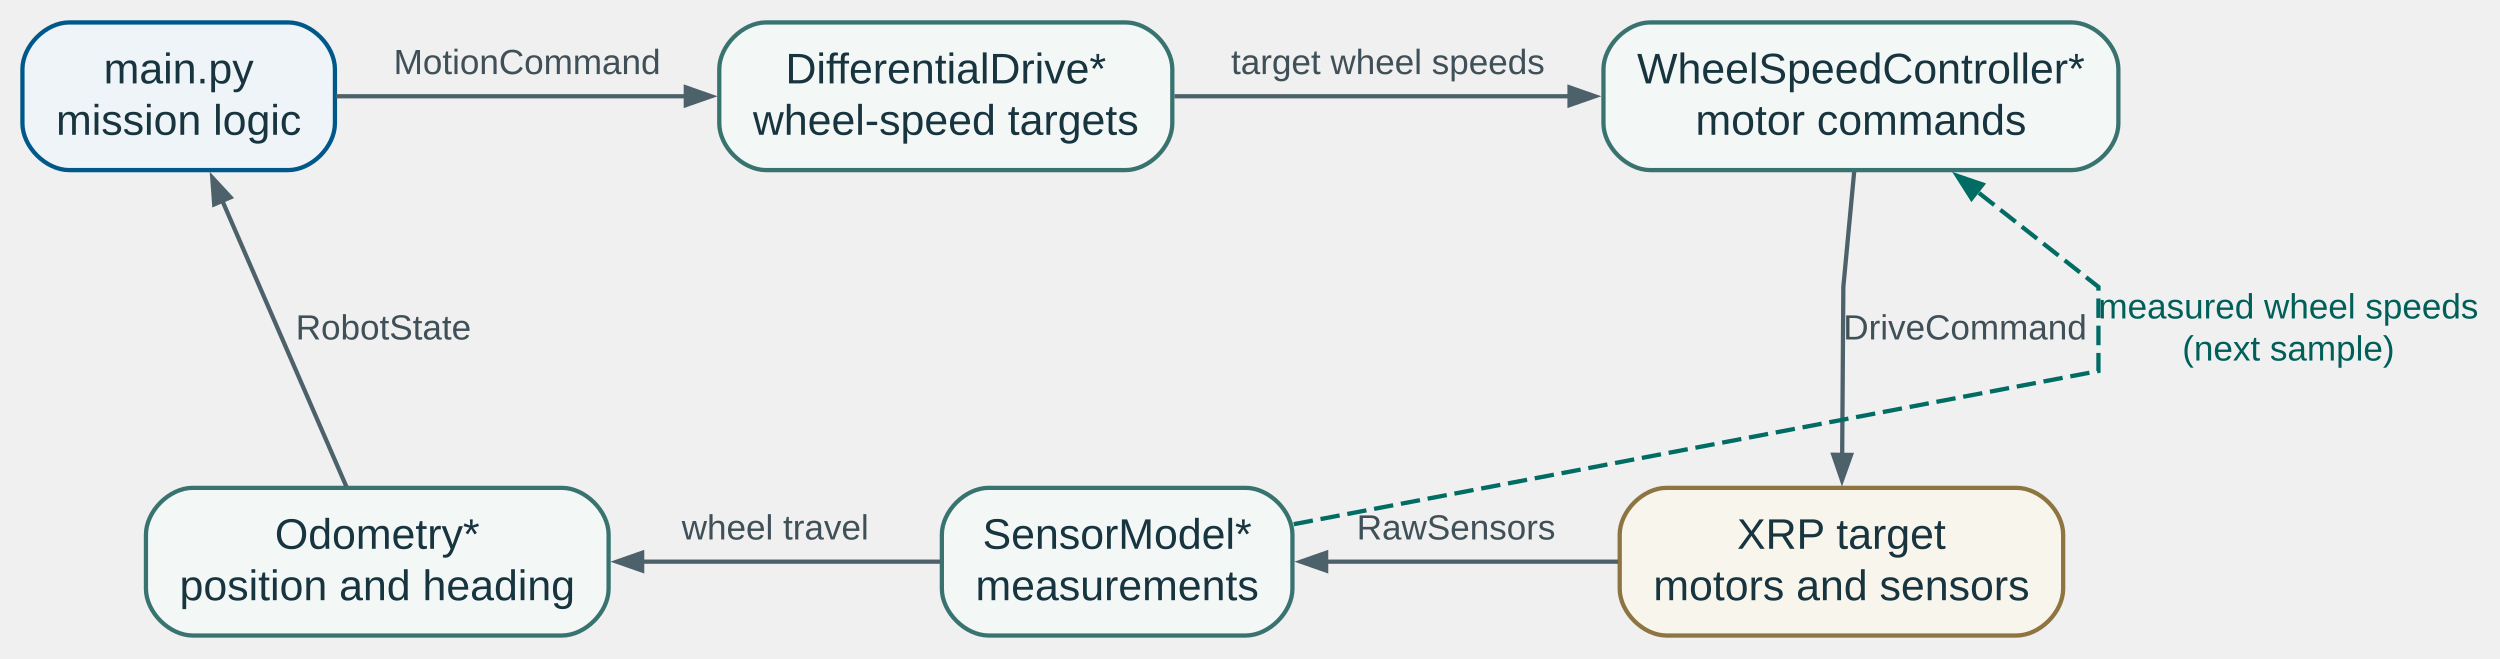
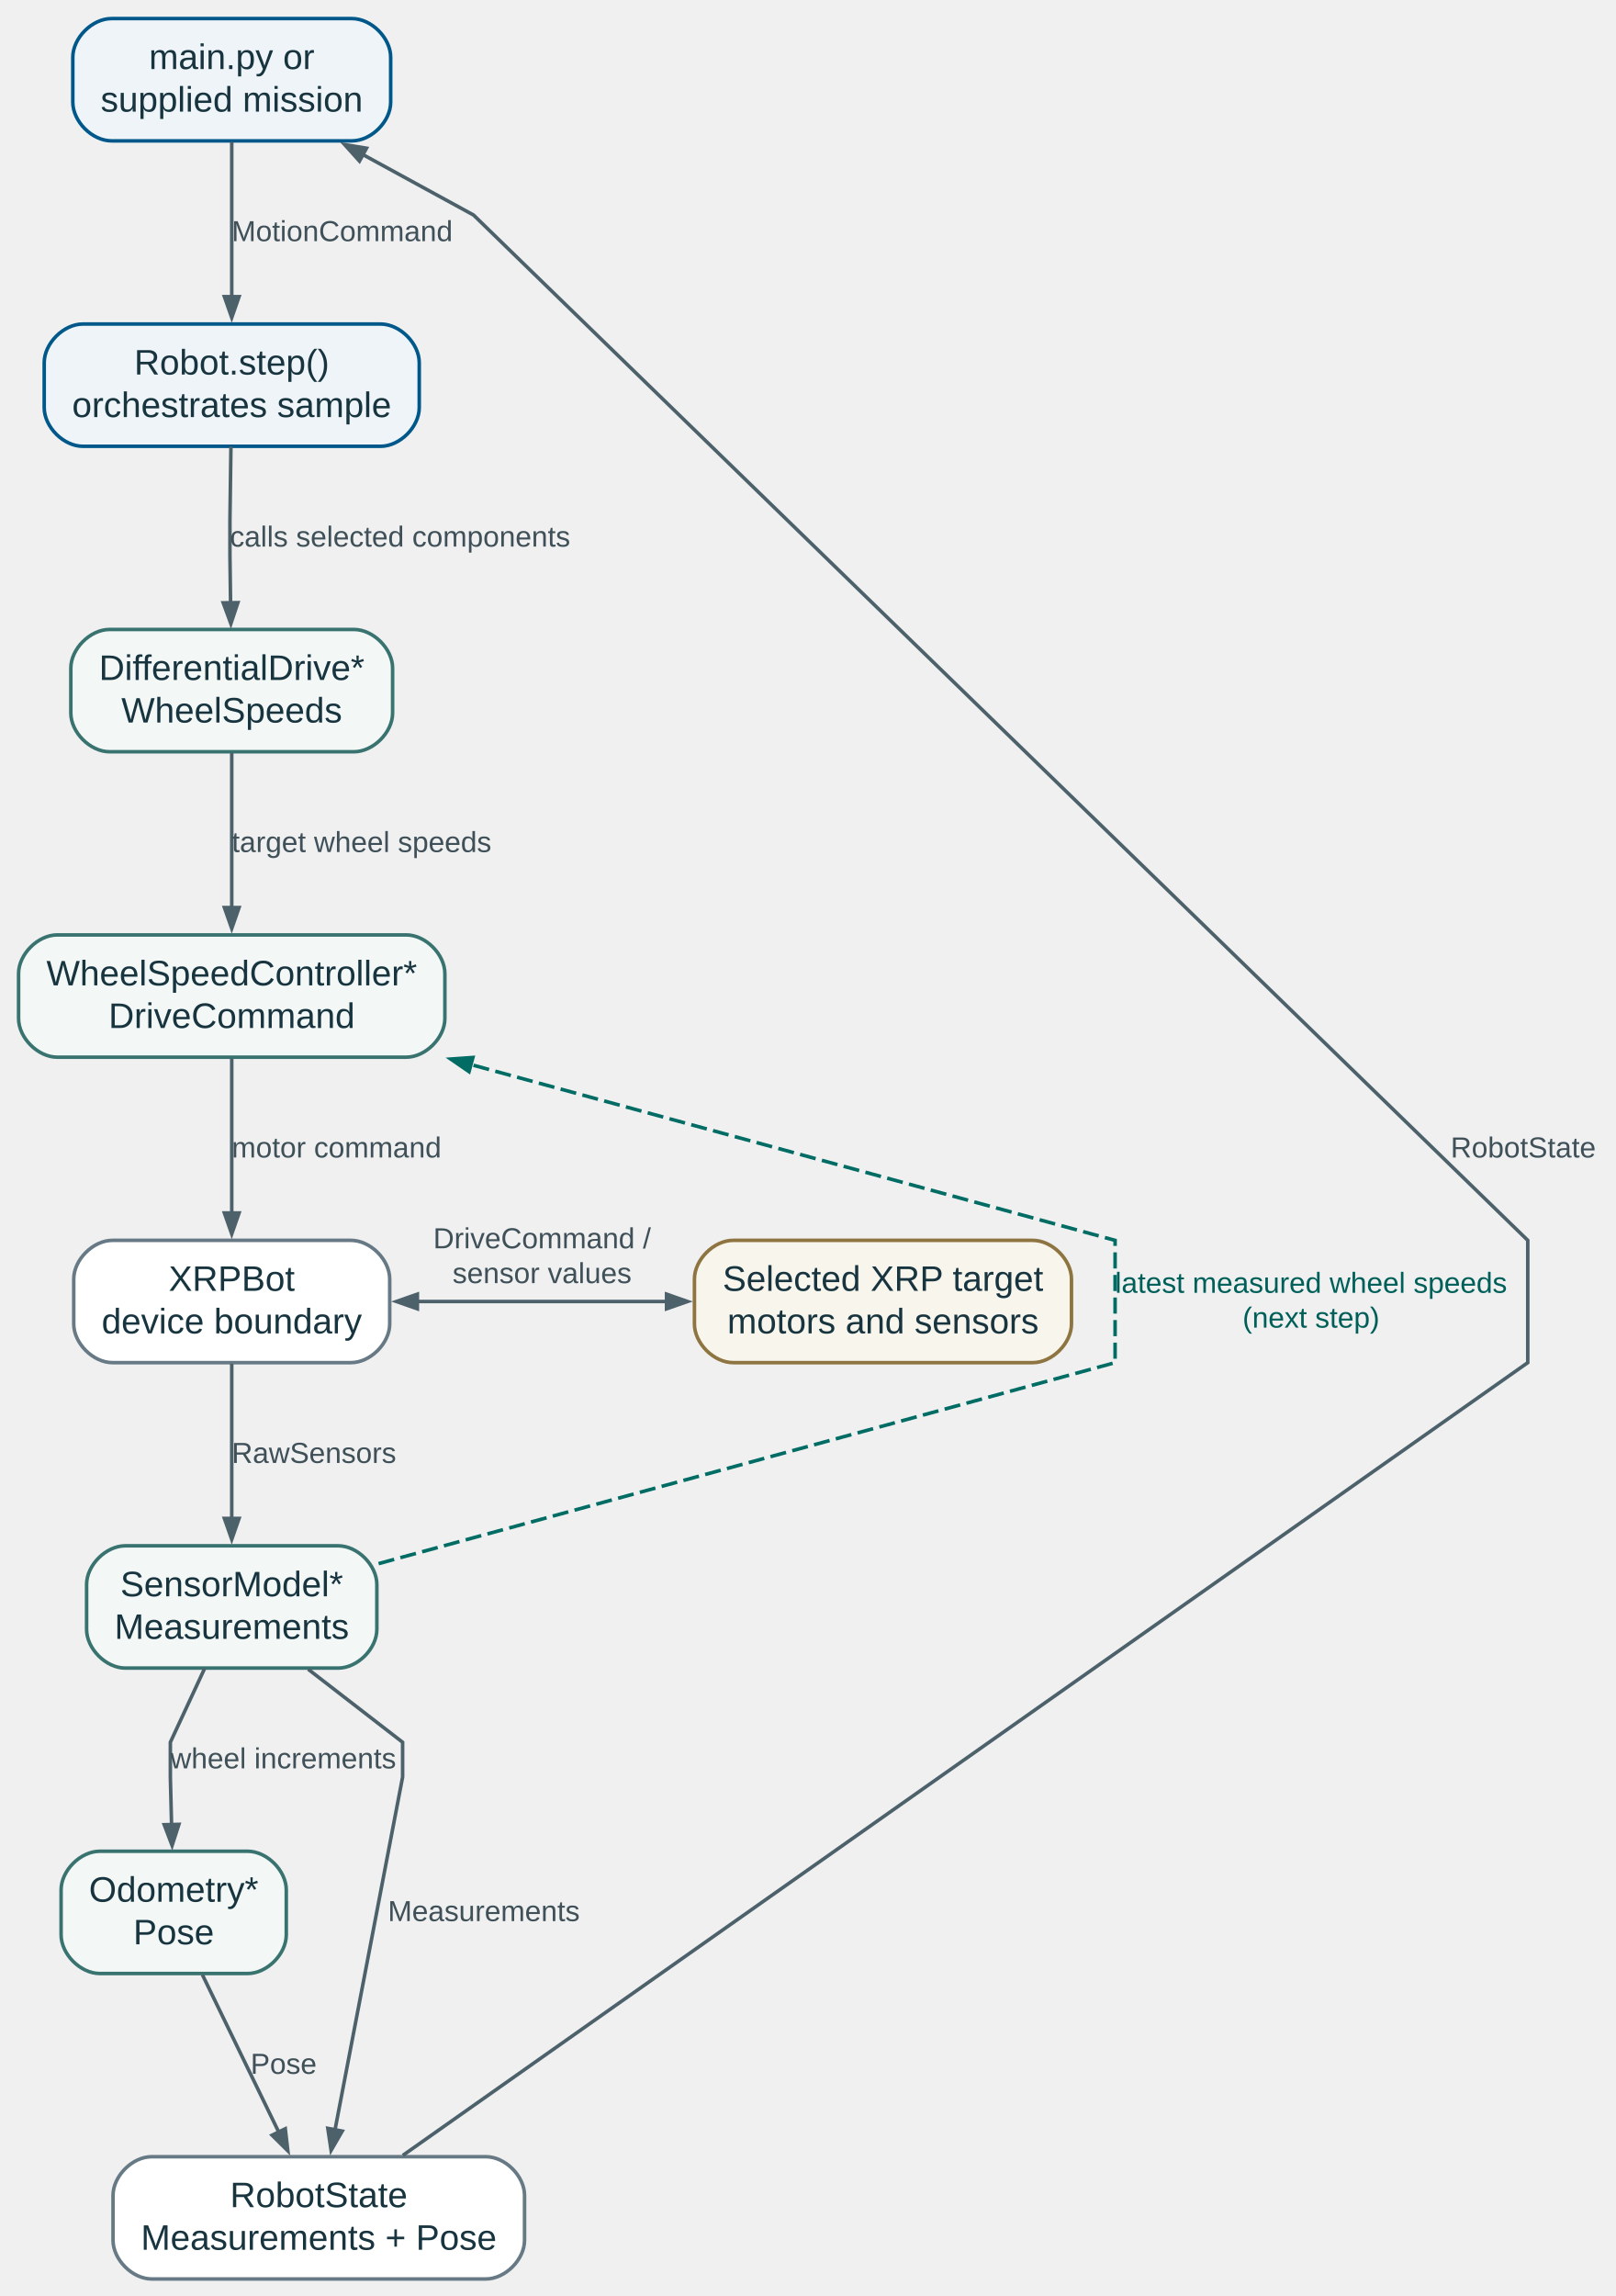
- <svg xmlns="http://www.w3.org/2000/svg" width="642pt" height="169pt" viewBox="0.00 0.00 642.00 169.00">
-   <g id="graph0" class="graph" transform="scale(1 1) rotate(0) translate(5.76 163.2)">
+ <svg xmlns="http://www.w3.org/2000/svg" width="501pt" height="712pt" viewBox="0.00 0.00 501.00 712.00">
+   <g id="graph0" class="graph" transform="scale(1 1) rotate(0) translate(5.76 706.72)">
    <g id="node1" class="node">
-       <path fill="#eef4f7" stroke="#00588a" stroke-width="1.1" d="M68.25,-157.44C68.25,-157.44 12,-157.44 12,-157.44 6,-157.44 0,-151.44 0,-145.44 0,-145.44 0,-131.52 0,-131.52 0,-125.52 6,-119.52 12,-119.52 12,-119.52 68.25,-119.52 68.25,-119.52 74.25,-119.52 80.25,-125.52 80.25,-131.52 80.25,-131.52 80.25,-145.44 80.25,-145.44 80.25,-151.44 74.25,-157.44 68.25,-157.44" />
-       <text xml:space="preserve" text-anchor="middle" x="40.12" y="-141.78" font-family="Arial" font-size="11.00" fill="#17343f">main.py</text>
-       <text xml:space="preserve" text-anchor="middle" x="40.12" y="-128.58" font-family="Arial" font-size="11.00" fill="#17343f">mission logic</text>
+       <path fill="#eef4f7" stroke="#00588a" stroke-width="1.1" d="M103.42,-700.96C103.42,-700.96 28.82,-700.96 28.82,-700.96 22.82,-700.96 16.82,-694.96 16.82,-688.96 16.82,-688.96 16.82,-675.04 16.82,-675.04 16.82,-669.04 22.82,-663.04 28.82,-663.04 28.82,-663.04 103.42,-663.04 103.42,-663.04 109.42,-663.04 115.42,-669.04 115.42,-675.04 115.42,-675.04 115.42,-688.96 115.42,-688.96 115.42,-694.96 109.42,-700.96 103.42,-700.96" />
+       <text xml:space="preserve" text-anchor="middle" x="66.12" y="-685.3" font-family="Arial" font-size="11.00" fill="#17343f">main.py or</text>
+       <text xml:space="preserve" text-anchor="middle" x="66.12" y="-672.1" font-family="Arial" font-size="11.00" fill="#17343f">supplied mission</text>
    </g>
    <g id="node2" class="node">
-       <path fill="#f3f8f7" stroke="#39736f" stroke-width="1.1" d="M283.29,-157.44C283.29,-157.44 190.95,-157.44 190.95,-157.44 184.95,-157.44 178.95,-151.44 178.95,-145.44 178.95,-145.44 178.95,-131.52 178.95,-131.52 178.95,-125.52 184.95,-119.52 190.95,-119.52 190.95,-119.52 283.29,-119.52 283.29,-119.52 289.29,-119.52 295.29,-125.52 295.29,-131.52 295.29,-131.52 295.29,-145.44 295.29,-145.44 295.29,-151.44 289.29,-157.44 283.29,-157.44" />
-       <text xml:space="preserve" text-anchor="middle" x="237.12" y="-141.78" font-family="Arial" font-size="11.00" fill="#17343f">DifferentialDrive*</text>
-       <text xml:space="preserve" text-anchor="middle" x="237.12" y="-128.58" font-family="Arial" font-size="11.00" fill="#17343f">wheel-speed targets</text>
+       <path fill="#eef4f7" stroke="#00588a" stroke-width="1.1" d="M112.28,-606.24C112.28,-606.24 19.95,-606.24 19.95,-606.24 13.95,-606.24 7.95,-600.24 7.95,-594.24 7.95,-594.24 7.95,-580.32 7.95,-580.32 7.95,-574.32 13.95,-568.32 19.95,-568.32 19.95,-568.32 112.28,-568.32 112.28,-568.32 118.28,-568.32 124.28,-574.32 124.28,-580.32 124.28,-580.32 124.28,-594.24 124.28,-594.24 124.28,-600.24 118.28,-606.24 112.28,-606.24" />
+       <text xml:space="preserve" text-anchor="middle" x="66.12" y="-590.58" font-family="Arial" font-size="11.00" fill="#17343f">Robot.step()</text>
+       <text xml:space="preserve" text-anchor="middle" x="66.12" y="-577.38" font-family="Arial" font-size="11.00" fill="#17343f">orchestrates sample</text>
    </g>
    <g id="edge1" class="edge">
-       <path fill="none" stroke="#4d616b" stroke-width="1.1" d="M80.46,-138.48C106.4,-138.48 140.72,-138.48 170.62,-138.48" />
-       <polygon fill="#4d616b" stroke="#4d616b" stroke-width="1.1" points="170.36,-140.76 176.86,-138.48 170.36,-136.21 170.36,-140.76" />
-       <text xml:space="preserve" text-anchor="middle" x="129.6" y="-144.18" font-family="Arial" font-size="9.00" fill="#3f5058">MotionCommand</text>
+       <path fill="none" stroke="#4d616b" stroke-width="1.1" d="M66.12,-662.68C66.12,-648.97 66.12,-630.01 66.12,-614.66" />
+       <polygon fill="#4d616b" stroke="#4d616b" stroke-width="1.1" points="68.39,-614.73 66.12,-608.23 63.84,-614.73 68.39,-614.73" />
+       <text xml:space="preserve" text-anchor="middle" x="100.38" y="-631.94" font-family="Arial" font-size="9.00" fill="#3f5058">MotionCommand</text>
+     </g>
+     <g id="node4" class="node">
+       <path fill="#f3f8f7" stroke="#39736f" stroke-width="1.1" d="M104.02,-511.52C104.02,-511.52 28.21,-511.52 28.21,-511.52 22.21,-511.52 16.21,-505.52 16.21,-499.52 16.21,-499.52 16.21,-485.6 16.21,-485.6 16.21,-479.6 22.21,-473.6 28.21,-473.6 28.21,-473.6 104.02,-473.6 104.02,-473.6 110.02,-473.6 116.02,-479.6 116.02,-485.6 116.02,-485.6 116.02,-499.52 116.02,-499.52 116.02,-505.52 110.02,-511.52 104.02,-511.52" />
+       <text xml:space="preserve" text-anchor="middle" x="66.12" y="-495.86" font-family="Arial" font-size="11.00" fill="#17343f">DifferentialDrive*</text>
+       <text xml:space="preserve" text-anchor="middle" x="66.12" y="-482.66" font-family="Arial" font-size="11.00" fill="#17343f">WheelSpeeds</text>
+     </g>
+     <g id="edge2" class="edge">
+       <path fill="none" stroke="#4d616b" stroke-width="1.1" d="M65.87,-568.2C65.72,-557.22 65.56,-545.32 65.56,-545.32 65.56,-545.32 65.56,-534.52 65.56,-534.52 65.56,-534.52 65.65,-527.68 65.76,-519.6" />
+       <polygon fill="#4d616b" stroke="#4d616b" stroke-width="1.1" points="68.03,-519.84 65.85,-513.31 63.48,-519.78 68.03,-519.84" />
+       <text xml:space="preserve" text-anchor="middle" x="118.34" y="-537.22" font-family="Arial" font-size="9.00" fill="#3f5058">calls selected components</text>
    </g>
    <g id="node3" class="node">
-       <path fill="#f3f8f7" stroke="#39736f" stroke-width="1.1" d="M526.24,-157.44C526.24,-157.44 418.01,-157.44 418.01,-157.44 412.01,-157.44 406.01,-151.44 406.01,-145.44 406.01,-145.44 406.01,-131.52 406.01,-131.52 406.01,-125.52 412.01,-119.52 418.01,-119.52 418.01,-119.52 526.24,-119.52 526.24,-119.52 532.24,-119.52 538.24,-125.52 538.24,-131.52 538.24,-131.52 538.24,-145.44 538.24,-145.44 538.24,-151.44 532.24,-157.44 526.24,-157.44" />
-       <text xml:space="preserve" text-anchor="middle" x="472.12" y="-141.78" font-family="Arial" font-size="11.00" fill="#17343f">WheelSpeedController*</text>
-       <text xml:space="preserve" text-anchor="middle" x="472.12" y="-128.58" font-family="Arial" font-size="11.00" fill="#17343f">motor commands</text>
+       <path fill="#f8f5ed" stroke="#8d7440" stroke-width="1.1" d="M314.59,-322.08C314.59,-322.08 221.64,-322.08 221.64,-322.08 215.64,-322.08 209.64,-316.08 209.64,-310.08 209.64,-310.08 209.64,-296.16 209.64,-296.16 209.64,-290.16 215.64,-284.16 221.64,-284.16 221.64,-284.16 314.59,-284.16 314.59,-284.16 320.59,-284.16 326.59,-290.16 326.59,-296.16 326.59,-296.16 326.59,-310.08 326.59,-310.08 326.59,-316.08 320.59,-322.08 314.59,-322.08" />
+       <text xml:space="preserve" text-anchor="middle" x="268.12" y="-306.42" font-family="Arial" font-size="11.00" fill="#17343f">Selected XRP target</text>
+       <text xml:space="preserve" text-anchor="middle" x="268.12" y="-293.22" font-family="Arial" font-size="11.00" fill="#17343f">motors and sensors</text>
    </g>
-     <g id="edge2" class="edge">
-       <path fill="none" stroke="#4d616b" stroke-width="1.1" d="M295.82,-138.48C326.65,-138.48 364.77,-138.48 397.66,-138.48" />
-       <polygon fill="#4d616b" stroke="#4d616b" stroke-width="1.1" points="397.3,-140.76 403.8,-138.48 397.3,-136.21 397.3,-140.76" />
-       <text xml:space="preserve" text-anchor="middle" x="350.65" y="-144.18" font-family="Arial" font-size="9.00" fill="#3f5058">target wheel speeds</text>
-     </g>
-     <g id="node4" class="node">
-       <path fill="#f8f5ed" stroke="#8d7440" stroke-width="1.1" d="M512.06,-37.92C512.06,-37.92 422.18,-37.92 422.18,-37.92 416.18,-37.92 410.18,-31.92 410.18,-25.92 410.18,-25.92 410.18,-12 410.18,-12 410.18,-6 416.18,0 422.18,0 422.18,0 512.06,0 512.06,0 518.06,0 524.06,-6 524.06,-12 524.06,-12 524.06,-25.92 524.06,-25.92 524.06,-31.92 518.06,-37.92 512.06,-37.92" />
-       <text xml:space="preserve" text-anchor="middle" x="467.12" y="-22.26" font-family="Arial" font-size="11.00" fill="#17343f">XRP target</text>
-       <text xml:space="preserve" text-anchor="middle" x="467.12" y="-9.06" font-family="Arial" font-size="11.00" fill="#17343f">motors and sensors</text>
+     <g id="node5" class="node">
+       <path fill="#f3f8f7" stroke="#39736f" stroke-width="1.1" d="M120.23,-416.8C120.23,-416.8 12,-416.8 12,-416.8 6,-416.8 0,-410.8 0,-404.8 0,-404.8 0,-390.88 0,-390.88 0,-384.88 6,-378.88 12,-378.88 12,-378.88 120.23,-378.88 120.23,-378.88 126.23,-378.88 132.23,-384.88 132.23,-390.88 132.23,-390.88 132.23,-404.8 132.23,-404.8 132.23,-410.8 126.23,-416.8 120.23,-416.8" />
+       <text xml:space="preserve" text-anchor="middle" x="66.12" y="-401.14" font-family="Arial" font-size="11.00" fill="#17343f">WheelSpeedController*</text>
+       <text xml:space="preserve" text-anchor="middle" x="66.12" y="-387.94" font-family="Arial" font-size="11.00" fill="#17343f">DriveCommand</text>
    </g>
    <g id="edge3" class="edge">
-       <path fill="none" stroke="#4d616b" stroke-width="1.1" d="M470.39,-119.07C469.12,-105.55 467.61,-89.52 467.61,-89.52 467.61,-89.52 467.44,-66.03 467.31,-46.36" />
-       <polygon fill="#4d616b" stroke="#4d616b" stroke-width="1.1" points="469.58,-46.38 467.26,-39.9 465.03,-46.42 469.58,-46.38" />
-       <text xml:space="preserve" text-anchor="middle" x="498.86" y="-76.02" font-family="Arial" font-size="9.00" fill="#3f5058">DriveCommand</text>
+       <path fill="none" stroke="#4d616b" stroke-width="1.1" d="M66.12,-473.24C66.12,-459.53 66.12,-440.57 66.12,-425.22" />
+       <polygon fill="#4d616b" stroke="#4d616b" stroke-width="1.1" points="68.39,-425.29 66.12,-418.79 63.84,-425.29 68.39,-425.29" />
+       <text xml:space="preserve" text-anchor="middle" x="106.39" y="-442.5" font-family="Arial" font-size="9.00" fill="#3f5058">target wheel speeds</text>
    </g>
-     <g id="node5" class="node">
-       <path fill="#f3f8f7" stroke="#39736f" stroke-width="1.1" d="M314.14,-37.92C314.14,-37.92 248.11,-37.92 248.11,-37.92 242.11,-37.92 236.11,-31.92 236.11,-25.92 236.11,-25.92 236.11,-12 236.11,-12 236.11,-6 242.11,0 248.11,0 248.11,0 314.14,0 314.14,0 320.14,0 326.14,-6 326.14,-12 326.14,-12 326.14,-25.92 326.14,-25.92 326.14,-31.92 320.14,-37.92 314.14,-37.92" />
-       <text xml:space="preserve" text-anchor="middle" x="281.12" y="-22.26" font-family="Arial" font-size="11.00" fill="#17343f">SensorModel*</text>
-       <text xml:space="preserve" text-anchor="middle" x="281.12" y="-9.06" font-family="Arial" font-size="11.00" fill="#17343f">measurements</text>
+     <g id="node6" class="node">
+       <path fill="#ffffff" stroke="#667984" stroke-width="1.1" d="M103.12,-322.08C103.12,-322.08 29.11,-322.08 29.11,-322.08 23.11,-322.08 17.11,-316.08 17.11,-310.08 17.11,-310.08 17.11,-296.16 17.11,-296.16 17.11,-290.16 23.11,-284.16 29.11,-284.16 29.11,-284.16 103.12,-284.16 103.12,-284.16 109.12,-284.16 115.12,-290.16 115.12,-296.16 115.12,-296.16 115.12,-310.08 115.12,-310.08 115.12,-316.08 109.12,-322.08 103.12,-322.08" />
+       <text xml:space="preserve" text-anchor="middle" x="66.12" y="-306.42" font-family="Arial" font-size="11.00" fill="#17343f">XRPBot</text>
+       <text xml:space="preserve" text-anchor="middle" x="66.12" y="-293.22" font-family="Arial" font-size="11.00" fill="#17343f">device boundary</text>
+     </g>
+     <g id="edge4" class="edge">
+       <path fill="none" stroke="#4d616b" stroke-width="1.1" d="M66.12,-378.52C66.12,-364.81 66.12,-345.85 66.12,-330.5" />
+       <polygon fill="#4d616b" stroke="#4d616b" stroke-width="1.1" points="68.39,-330.57 66.12,-324.07 63.84,-330.57 68.39,-330.57" />
+       <text xml:space="preserve" text-anchor="middle" x="98.63" y="-347.78" font-family="Arial" font-size="9.00" fill="#3f5058">motor command</text>
+     </g>
+     <g id="edge5" class="edge">
+       <path fill="none" stroke="#4d616b" stroke-width="1.1" d="M123.66,-303.12C147.81,-303.12 176.06,-303.12 201.13,-303.12" />
+       <polygon fill="#4d616b" stroke="#4d616b" stroke-width="1.1" points="123.7,-300.85 117.2,-303.12 123.7,-305.4 123.7,-300.85" />
+       <polygon fill="#4d616b" stroke="#4d616b" stroke-width="1.1" points="200.99,-305.4 207.49,-303.12 200.99,-300.85 200.99,-305.4" />
+       <text xml:space="preserve" text-anchor="middle" x="162.38" y="-319.62" font-family="Arial" font-size="9.00" fill="#3f5058">DriveCommand /</text>
+       <text xml:space="preserve" text-anchor="middle" x="162.38" y="-308.82" font-family="Arial" font-size="9.00" fill="#3f5058">sensor values</text>
+     </g>
+     <g id="node7" class="node">
+       <path fill="#f3f8f7" stroke="#39736f" stroke-width="1.1" d="M99.13,-227.36C99.13,-227.36 33.1,-227.36 33.1,-227.36 27.1,-227.36 21.1,-221.36 21.1,-215.36 21.1,-215.36 21.1,-201.44 21.1,-201.44 21.1,-195.44 27.1,-189.44 33.1,-189.44 33.1,-189.44 99.13,-189.44 99.13,-189.44 105.13,-189.44 111.13,-195.44 111.13,-201.44 111.13,-201.44 111.13,-215.36 111.13,-215.36 111.13,-221.36 105.13,-227.36 99.13,-227.36" />
+       <text xml:space="preserve" text-anchor="middle" x="66.12" y="-211.7" font-family="Arial" font-size="11.00" fill="#17343f">SensorModel*</text>
+       <text xml:space="preserve" text-anchor="middle" x="66.12" y="-198.5" font-family="Arial" font-size="11.00" fill="#17343f">Measurements</text>
    </g>
    <g id="edge6" class="edge">
-       <path fill="none" stroke="#4d616b" stroke-width="1.1" d="M409.75,-18.96C385.85,-18.96 358.24,-18.96 334.75,-18.96" />
-       <polygon fill="#4d616b" stroke="#4d616b" stroke-width="1.1" points="334.79,-16.69 328.29,-18.96 334.79,-21.24 334.79,-16.69" />
-       <text xml:space="preserve" text-anchor="middle" x="368.16" y="-24.66" font-family="Arial" font-size="9.00" fill="#3f5058">RawSensors</text>
+       <path fill="none" stroke="#4d616b" stroke-width="1.1" d="M66.12,-283.8C66.12,-270.09 66.12,-251.13 66.12,-235.78" />
+       <polygon fill="#4d616b" stroke="#4d616b" stroke-width="1.1" points="68.39,-235.85 66.12,-229.35 63.84,-235.85 68.39,-235.85" />
+       <text xml:space="preserve" text-anchor="middle" x="91.63" y="-253.06" font-family="Arial" font-size="9.00" fill="#3f5058">RawSensors</text>
+     </g>
+     <g id="edge11" class="edge">
+       <path fill="none" stroke="#006c64" stroke-width="1.1" stroke-dasharray="5,2" d="M111.67,-221.83C189.58,-243.09 340.12,-284.16 340.12,-284.16 340.12,-284.16 340.12,-322.08 340.12,-322.08 340.12,-322.08 221.32,-354.49 140.17,-376.63" />
+       <polygon fill="#006c64" stroke="#006c64" stroke-width="1.1" points="139.72,-374.4 134.05,-378.3 140.92,-378.79 139.72,-374.4" />
+       <text xml:space="preserve" text-anchor="middle" x="400.9" y="-305.82" font-family="Arial" font-size="9.00" fill="#005f58">latest measured wheel speeds</text>
+       <text xml:space="preserve" text-anchor="middle" x="400.9" y="-295.02" font-family="Arial" font-size="9.00" fill="#005f58">(next step)</text>
+     </g>
+     <g id="node8" class="node">
+       <path fill="#f3f8f7" stroke="#39736f" stroke-width="1.1" d="M71.04,-132.64C71.04,-132.64 25.19,-132.64 25.19,-132.64 19.19,-132.64 13.19,-126.64 13.19,-120.64 13.19,-120.64 13.19,-106.72 13.19,-106.72 13.19,-100.72 19.19,-94.72 25.19,-94.72 25.19,-94.72 71.04,-94.72 71.04,-94.72 77.04,-94.72 83.04,-100.72 83.04,-106.72 83.04,-106.72 83.04,-120.64 83.04,-120.64 83.04,-126.64 77.04,-132.64 71.04,-132.64" />
+       <text xml:space="preserve" text-anchor="middle" x="48.12" y="-116.98" font-family="Arial" font-size="11.00" fill="#17343f">Odometry*</text>
+       <text xml:space="preserve" text-anchor="middle" x="48.12" y="-103.78" font-family="Arial" font-size="11.00" fill="#17343f">Pose</text>
+     </g>
+     <g id="edge7" class="edge">
+       <path fill="none" stroke="#4d616b" stroke-width="1.1" d="M57.71,-189.32C52.62,-178.34 47.08,-166.44 47.08,-166.44 47.08,-166.44 47.08,-155.64 47.08,-155.64 47.08,-155.64 47.26,-148.8 47.46,-140.72" />
+       <polygon fill="#4d616b" stroke="#4d616b" stroke-width="1.1" points="49.73,-140.98 47.62,-134.43 45.18,-140.87 49.73,-140.98" />
+       <text xml:space="preserve" text-anchor="middle" x="82.1" y="-158.34" font-family="Arial" font-size="9.00" fill="#3f5058">wheel increments</text>
+     </g>
+     <g id="node9" class="node">
+       <path fill="#ffffff" stroke="#667984" stroke-width="1.1" d="M144.94,-37.92C144.94,-37.92 41.3,-37.92 41.3,-37.92 35.3,-37.92 29.3,-31.92 29.3,-25.92 29.3,-25.92 29.3,-12 29.3,-12 29.3,-6 35.3,0 41.3,0 41.3,0 144.94,0 144.94,0 150.94,0 156.94,-6 156.94,-12 156.94,-12 156.94,-25.92 156.94,-25.92 156.94,-31.92 150.94,-37.92 144.94,-37.92" />
+       <text xml:space="preserve" text-anchor="middle" x="93.12" y="-22.26" font-family="Arial" font-size="11.00" fill="#17343f">RobotState</text>
+       <text xml:space="preserve" text-anchor="middle" x="93.12" y="-9.06" font-family="Arial" font-size="11.00" fill="#17343f">Measurements + Pose</text>
+     </g>
+     <g id="edge8" class="edge">
+       <path fill="none" stroke="#4d616b" stroke-width="1.1" d="M89.83,-189.08C103.94,-178.17 119.12,-166.44 119.12,-166.44 119.12,-166.44 119.12,-155.64 119.12,-155.64 119.12,-155.64 105.7,-85.61 98.14,-46.17" />
+       <polygon fill="#4d616b" stroke="#4d616b" stroke-width="1.1" points="100.39,-45.85 96.94,-39.89 95.92,-46.71 100.39,-45.85" />
+       <text xml:space="preserve" text-anchor="middle" x="144.32" y="-110.98" font-family="Arial" font-size="9.00" fill="#3f5058">Measurements</text>
    </g>
    <g id="edge9" class="edge">
-       <path fill="none" stroke="#006c64" stroke-width="1.1" stroke-dasharray="5,2" d="M326.47,-28.59C399.02,-42.4 533.12,-67.92 533.12,-67.92 533.12,-67.92 533.12,-89.52 533.12,-89.52 533.12,-89.52 517.23,-102.01 501.67,-114.25" />
-       <polygon fill="#006c64" stroke="#006c64" stroke-width="1.1" points="500.54,-112.24 496.84,-118.05 503.36,-115.82 500.54,-112.24" />
-       <text xml:space="preserve" text-anchor="middle" x="581.9" y="-81.42" font-family="Arial" font-size="9.00" fill="#005f58">measured wheel speeds</text>
-       <text xml:space="preserve" text-anchor="middle" x="581.9" y="-70.62" font-family="Arial" font-size="9.00" fill="#005f58">(next sample)</text>
+       <path fill="none" stroke="#4d616b" stroke-width="1.1" d="M57.01,-94.36C63.79,-80.39 73.21,-60.98 80.73,-45.49" />
+       <polygon fill="#4d616b" stroke="#4d616b" stroke-width="1.1" points="82.73,-46.58 83.52,-39.74 78.63,-44.59 82.73,-46.58" />
+       <text xml:space="preserve" text-anchor="middle" x="82.22" y="-63.62" font-family="Arial" font-size="9.00" fill="#3f5058">Pose</text>
    </g>
-     <g id="node6" class="node">
-       <path fill="#f3f8f7" stroke="#39736f" stroke-width="1.1" d="M138.53,-37.92C138.53,-37.92 43.72,-37.92 43.72,-37.92 37.72,-37.92 31.72,-31.92 31.72,-25.92 31.72,-25.92 31.72,-12 31.72,-12 31.72,-6 37.72,0 43.72,0 43.72,0 138.53,0 138.53,0 144.53,0 150.53,-6 150.53,-12 150.53,-12 150.53,-25.92 150.53,-25.92 150.53,-31.92 144.53,-37.92 138.53,-37.92" />
-       <text xml:space="preserve" text-anchor="middle" x="91.12" y="-22.26" font-family="Arial" font-size="11.00" fill="#17343f">Odometry*</text>
-       <text xml:space="preserve" text-anchor="middle" x="91.12" y="-9.06" font-family="Arial" font-size="11.00" fill="#17343f">position and heading</text>
-     </g>
-     <g id="edge7" class="edge">
-       <path fill="none" stroke="#4d616b" stroke-width="1.1" d="M235.73,-18.96C212.82,-18.96 184.57,-18.96 159.13,-18.96" />
-       <polygon fill="#4d616b" stroke="#4d616b" stroke-width="1.1" points="159.14,-16.69 152.64,-18.96 159.14,-21.24 159.14,-16.69" />
-       <text xml:space="preserve" text-anchor="middle" x="193.32" y="-24.66" font-family="Arial" font-size="9.00" fill="#3f5058">wheel travel</text>
-     </g>
-     <g id="edge8" class="edge">
-       <path fill="none" stroke="#4d616b" stroke-width="1.1" d="M83.21,-38.19C74.66,-57.89 60.97,-89.44 51.32,-111.67" />
-       <polygon fill="#4d616b" stroke="#4d616b" stroke-width="1.1" points="49.25,-110.72 48.75,-117.59 53.43,-112.53 49.25,-110.72" />
-       <text xml:space="preserve" text-anchor="middle" x="92.71" y="-76.02" font-family="Arial" font-size="9.00" fill="#3f5058">RobotState</text>
+     <g id="edge10" class="edge">
+       <path fill="none" stroke="#4d616b" stroke-width="1.1" d="M119.19,-38.33C204.23,-98.24 468.12,-284.16 468.12,-284.16 468.12,-284.16 468.12,-322.08 468.12,-322.08 468.12,-322.08 141.12,-640.04 141.12,-640.04 141.12,-640.04 124.38,-649.18 106.71,-658.83" />
+       <polygon fill="#4d616b" stroke="#4d616b" stroke-width="1.1" points="105.74,-656.77 101.13,-661.88 107.92,-660.76 105.74,-656.77" />
+       <text xml:space="preserve" text-anchor="middle" x="466.72" y="-347.78" font-family="Arial" font-size="9.00" fill="#3f5058">RobotState</text>
    </g>
  </g>
</svg>
